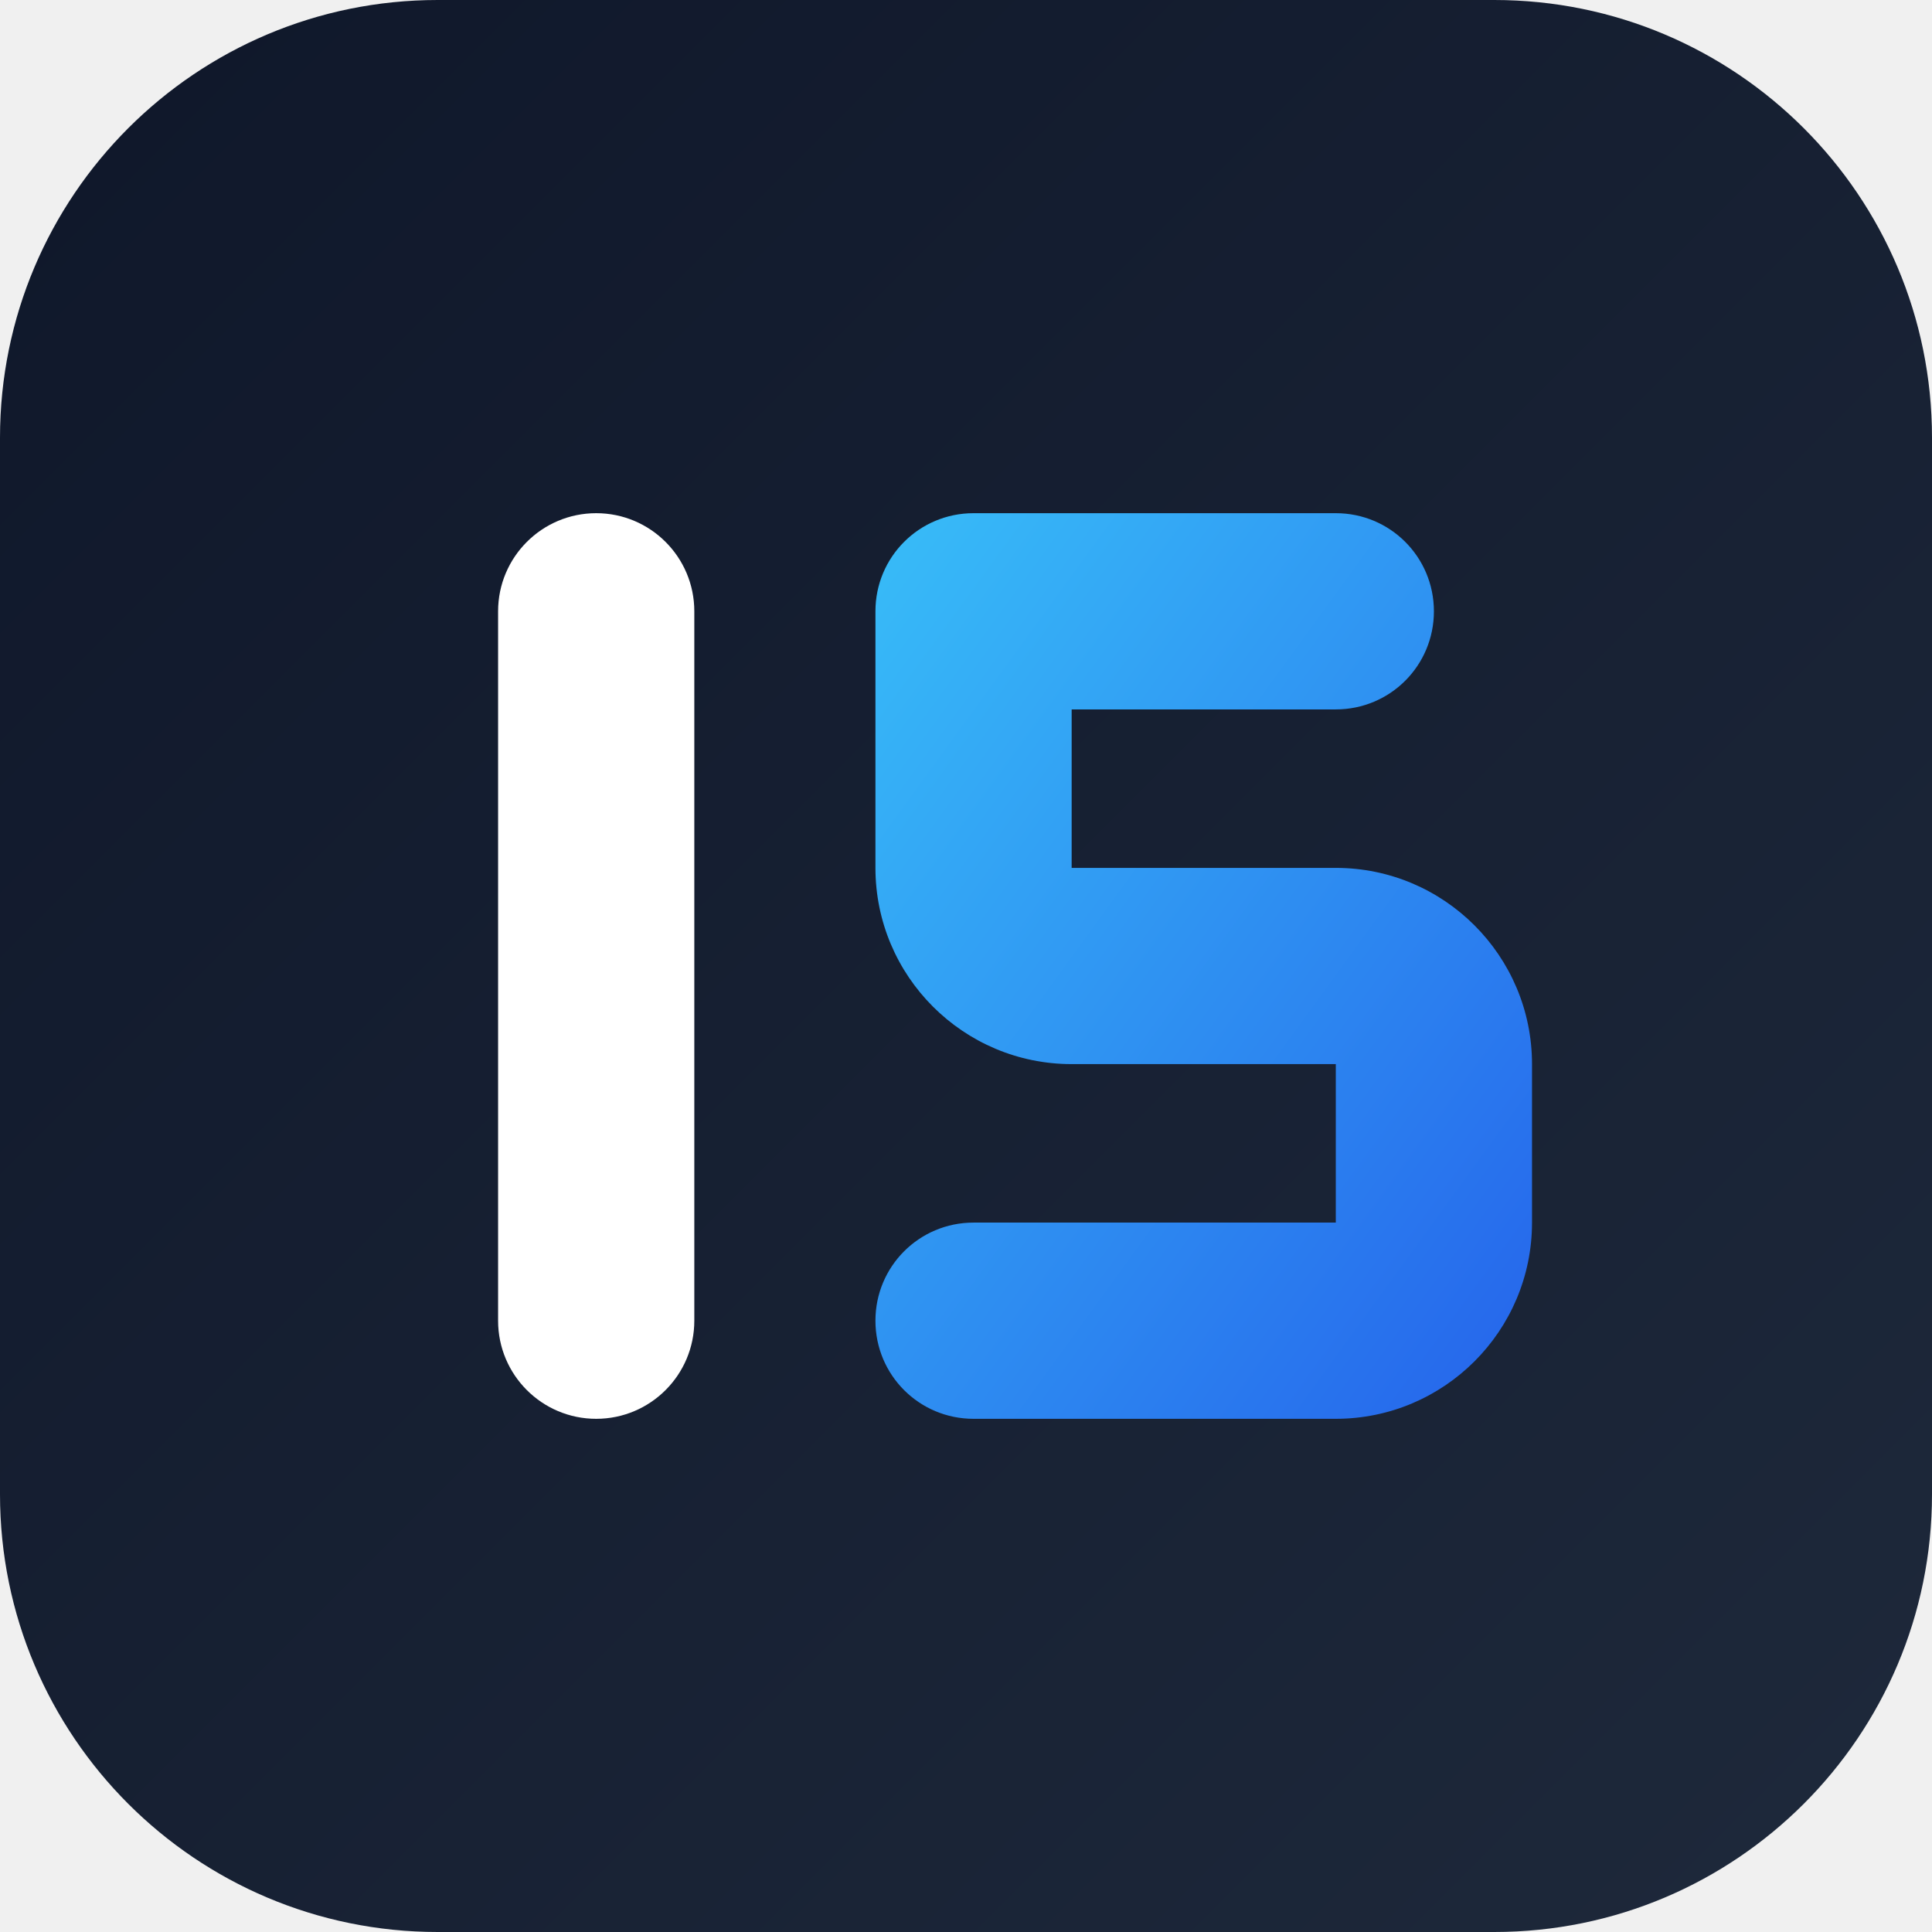
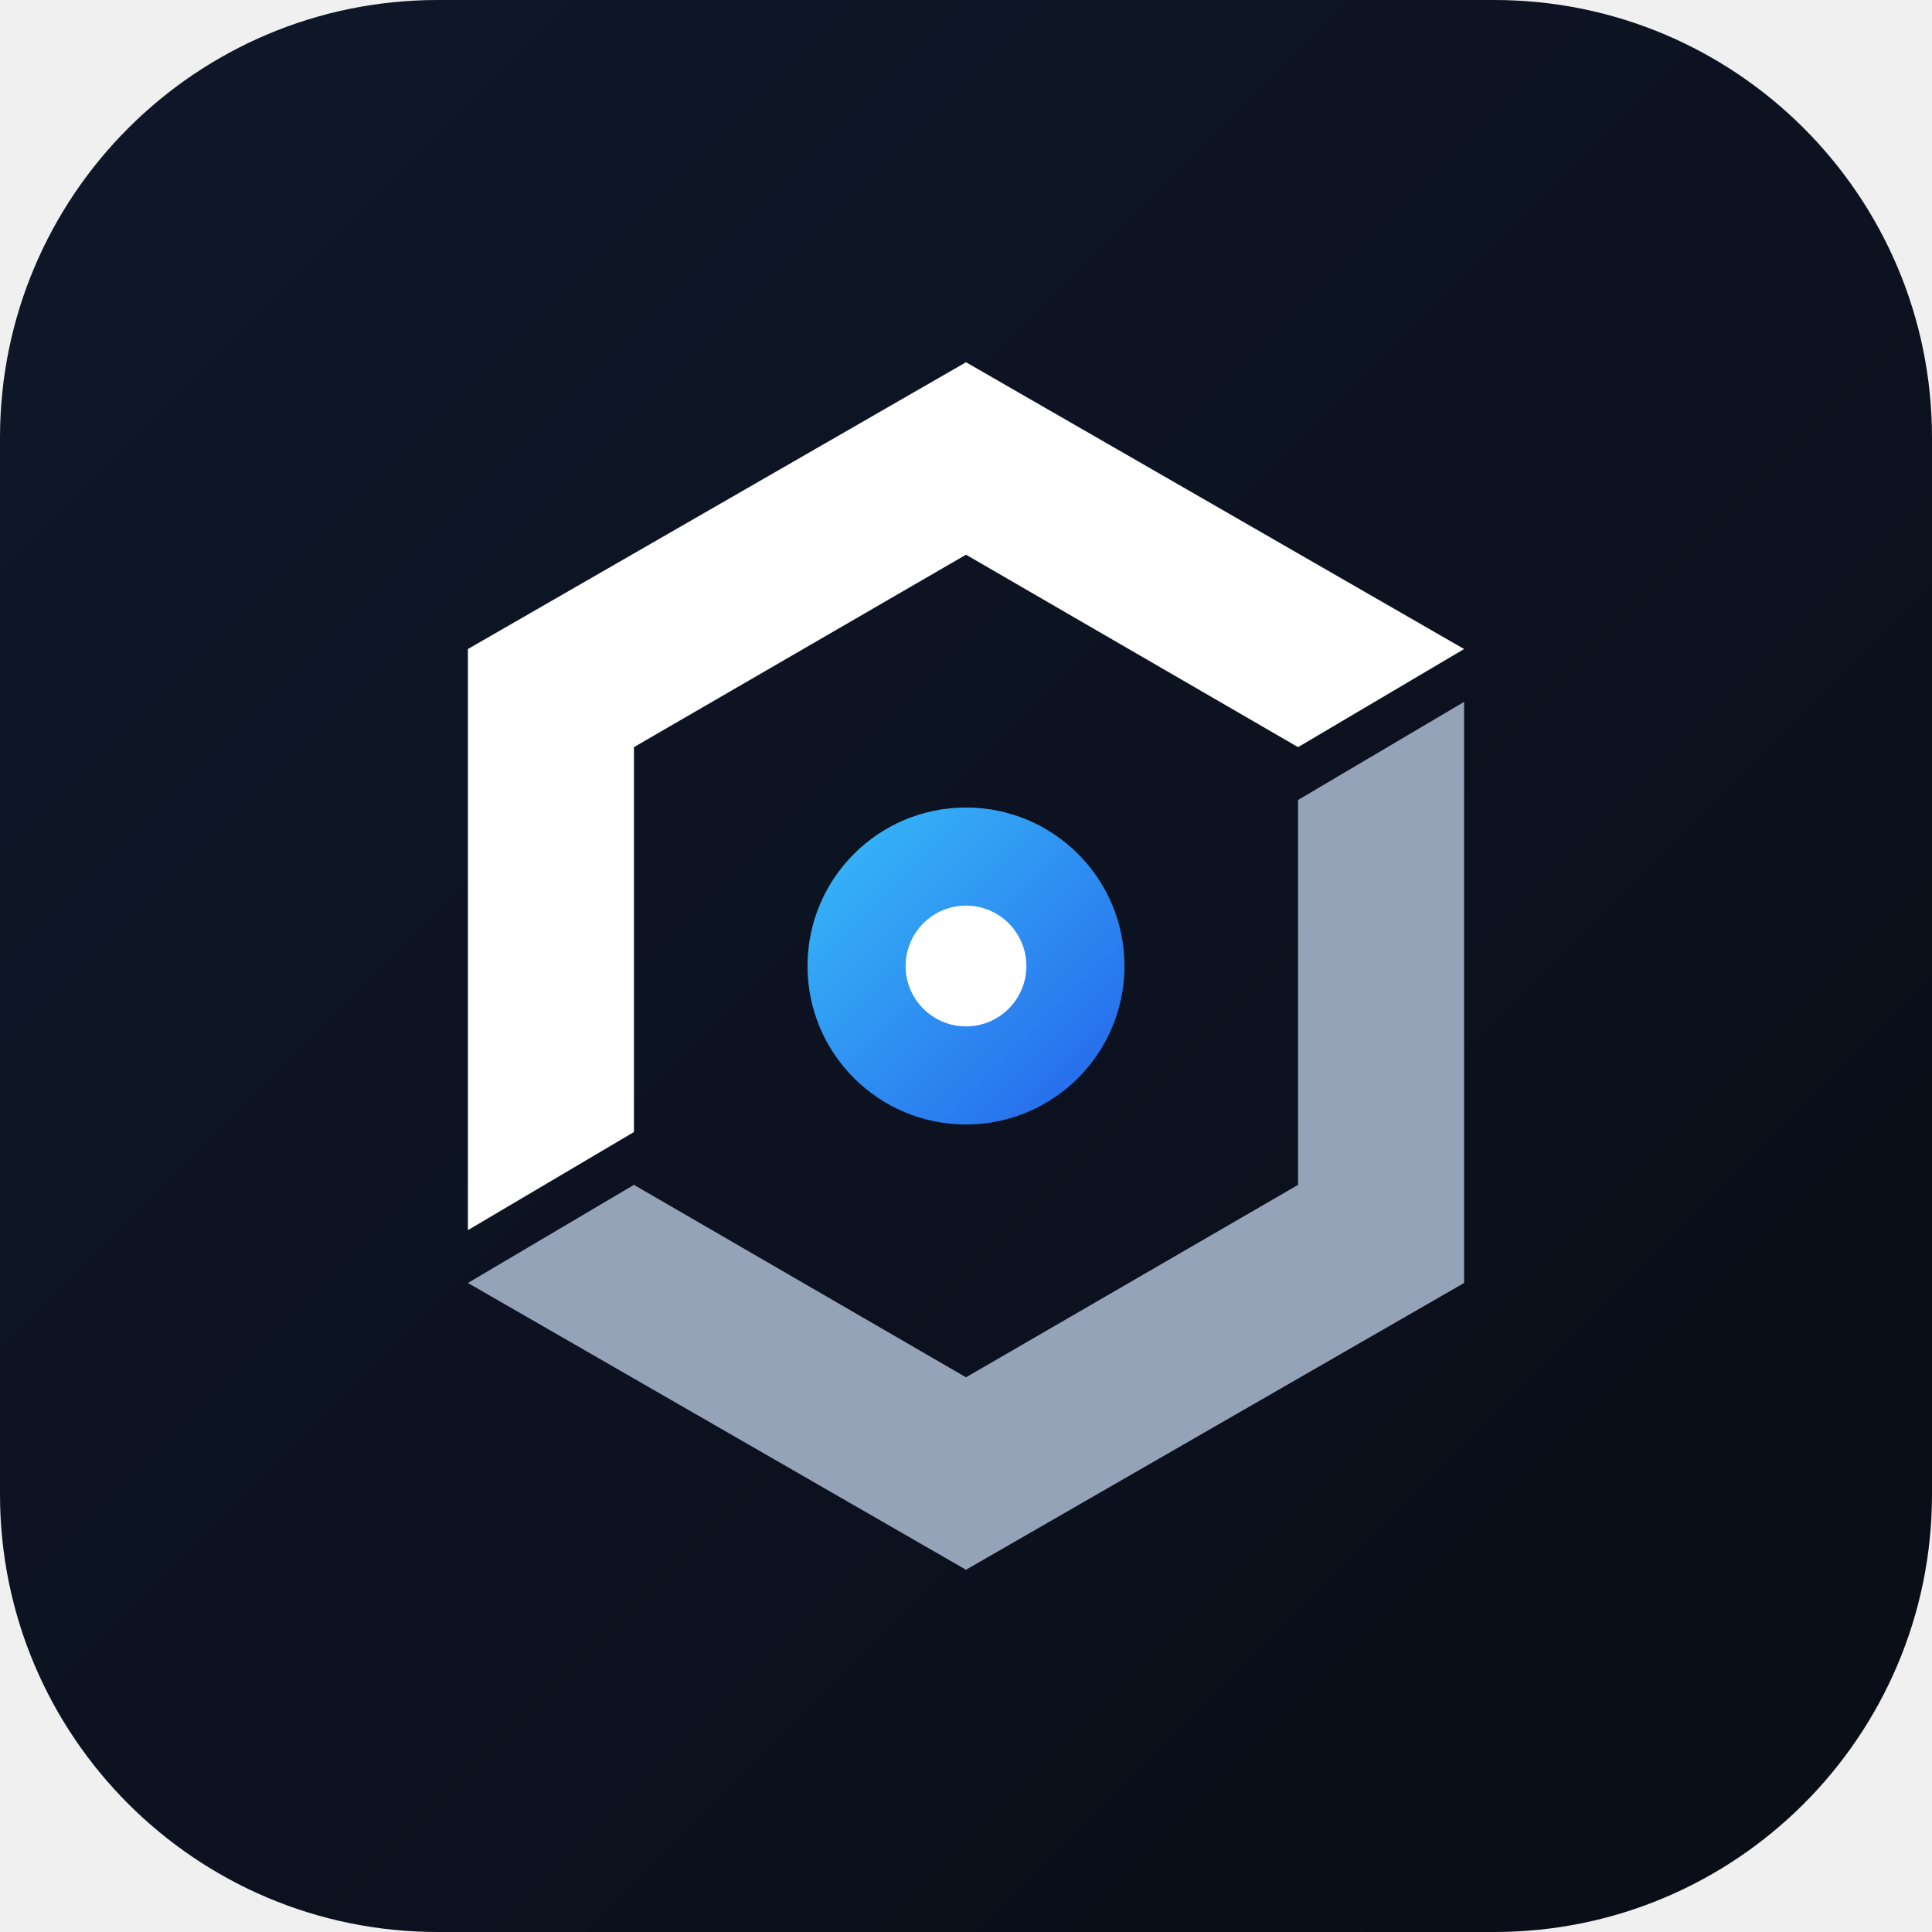
<svg xmlns="http://www.w3.org/2000/svg" viewBox="0 0 512 512">
  <defs>
    <linearGradient id="bg" x1="0%" y1="0%" x2="100%" y2="100%">
      <stop offset="0%" stop-color="#0f172a" />
-       <stop offset="100%" stop-color="#1e293b" />
+       <stop offset="100%" stop-color="#090d16" />
    </linearGradient>
-     <linearGradient id="accent" x1="0%" y1="0%" x2="100%" y2="100%">
+     <linearGradient id="core" x1="0%" y1="0%" x2="100%" y2="100%">
      <stop offset="0%" stop-color="#38bdf8" />
      <stop offset="100%" stop-color="#2563eb" />
    </linearGradient>
  </defs>
  <rect width="512" height="512" rx="116" fill="url(#bg)" />
-   <rect x="132" y="136" width="52" height="240" rx="26" fill="#ffffff" />
-   <path d="M232 162c0-14.4 11.6-26 26-26h96c14.4 0 26 11.6 26 26s-11.6 26-26 26h-70v42h70c28.7 0 52 23.3 52 52v42c0 28.7-23.3 52-52 52h-96c-14.4 0-26-11.6-26-26s11.6-26 26-26h96v-42h-70c-28.7 0-52-23.3-52-52v-42z" fill="url(#accent)" />
+   <path d="M256 96 L388 172 L344 198 L256 147 L168 198 L168 300 L124 326 L124 172 Z" fill="#ffffff" />
+   <path d="M256 416 L124 340 L168 314 L256 365 L344 314 L344 212 L388 186 L388 340 Z" fill="#94a3b8" />
+   <circle cx="256" cy="256" r="42" fill="url(#core)" />
+   <circle cx="256" cy="256" r="16" fill="#ffffff" />
</svg>
